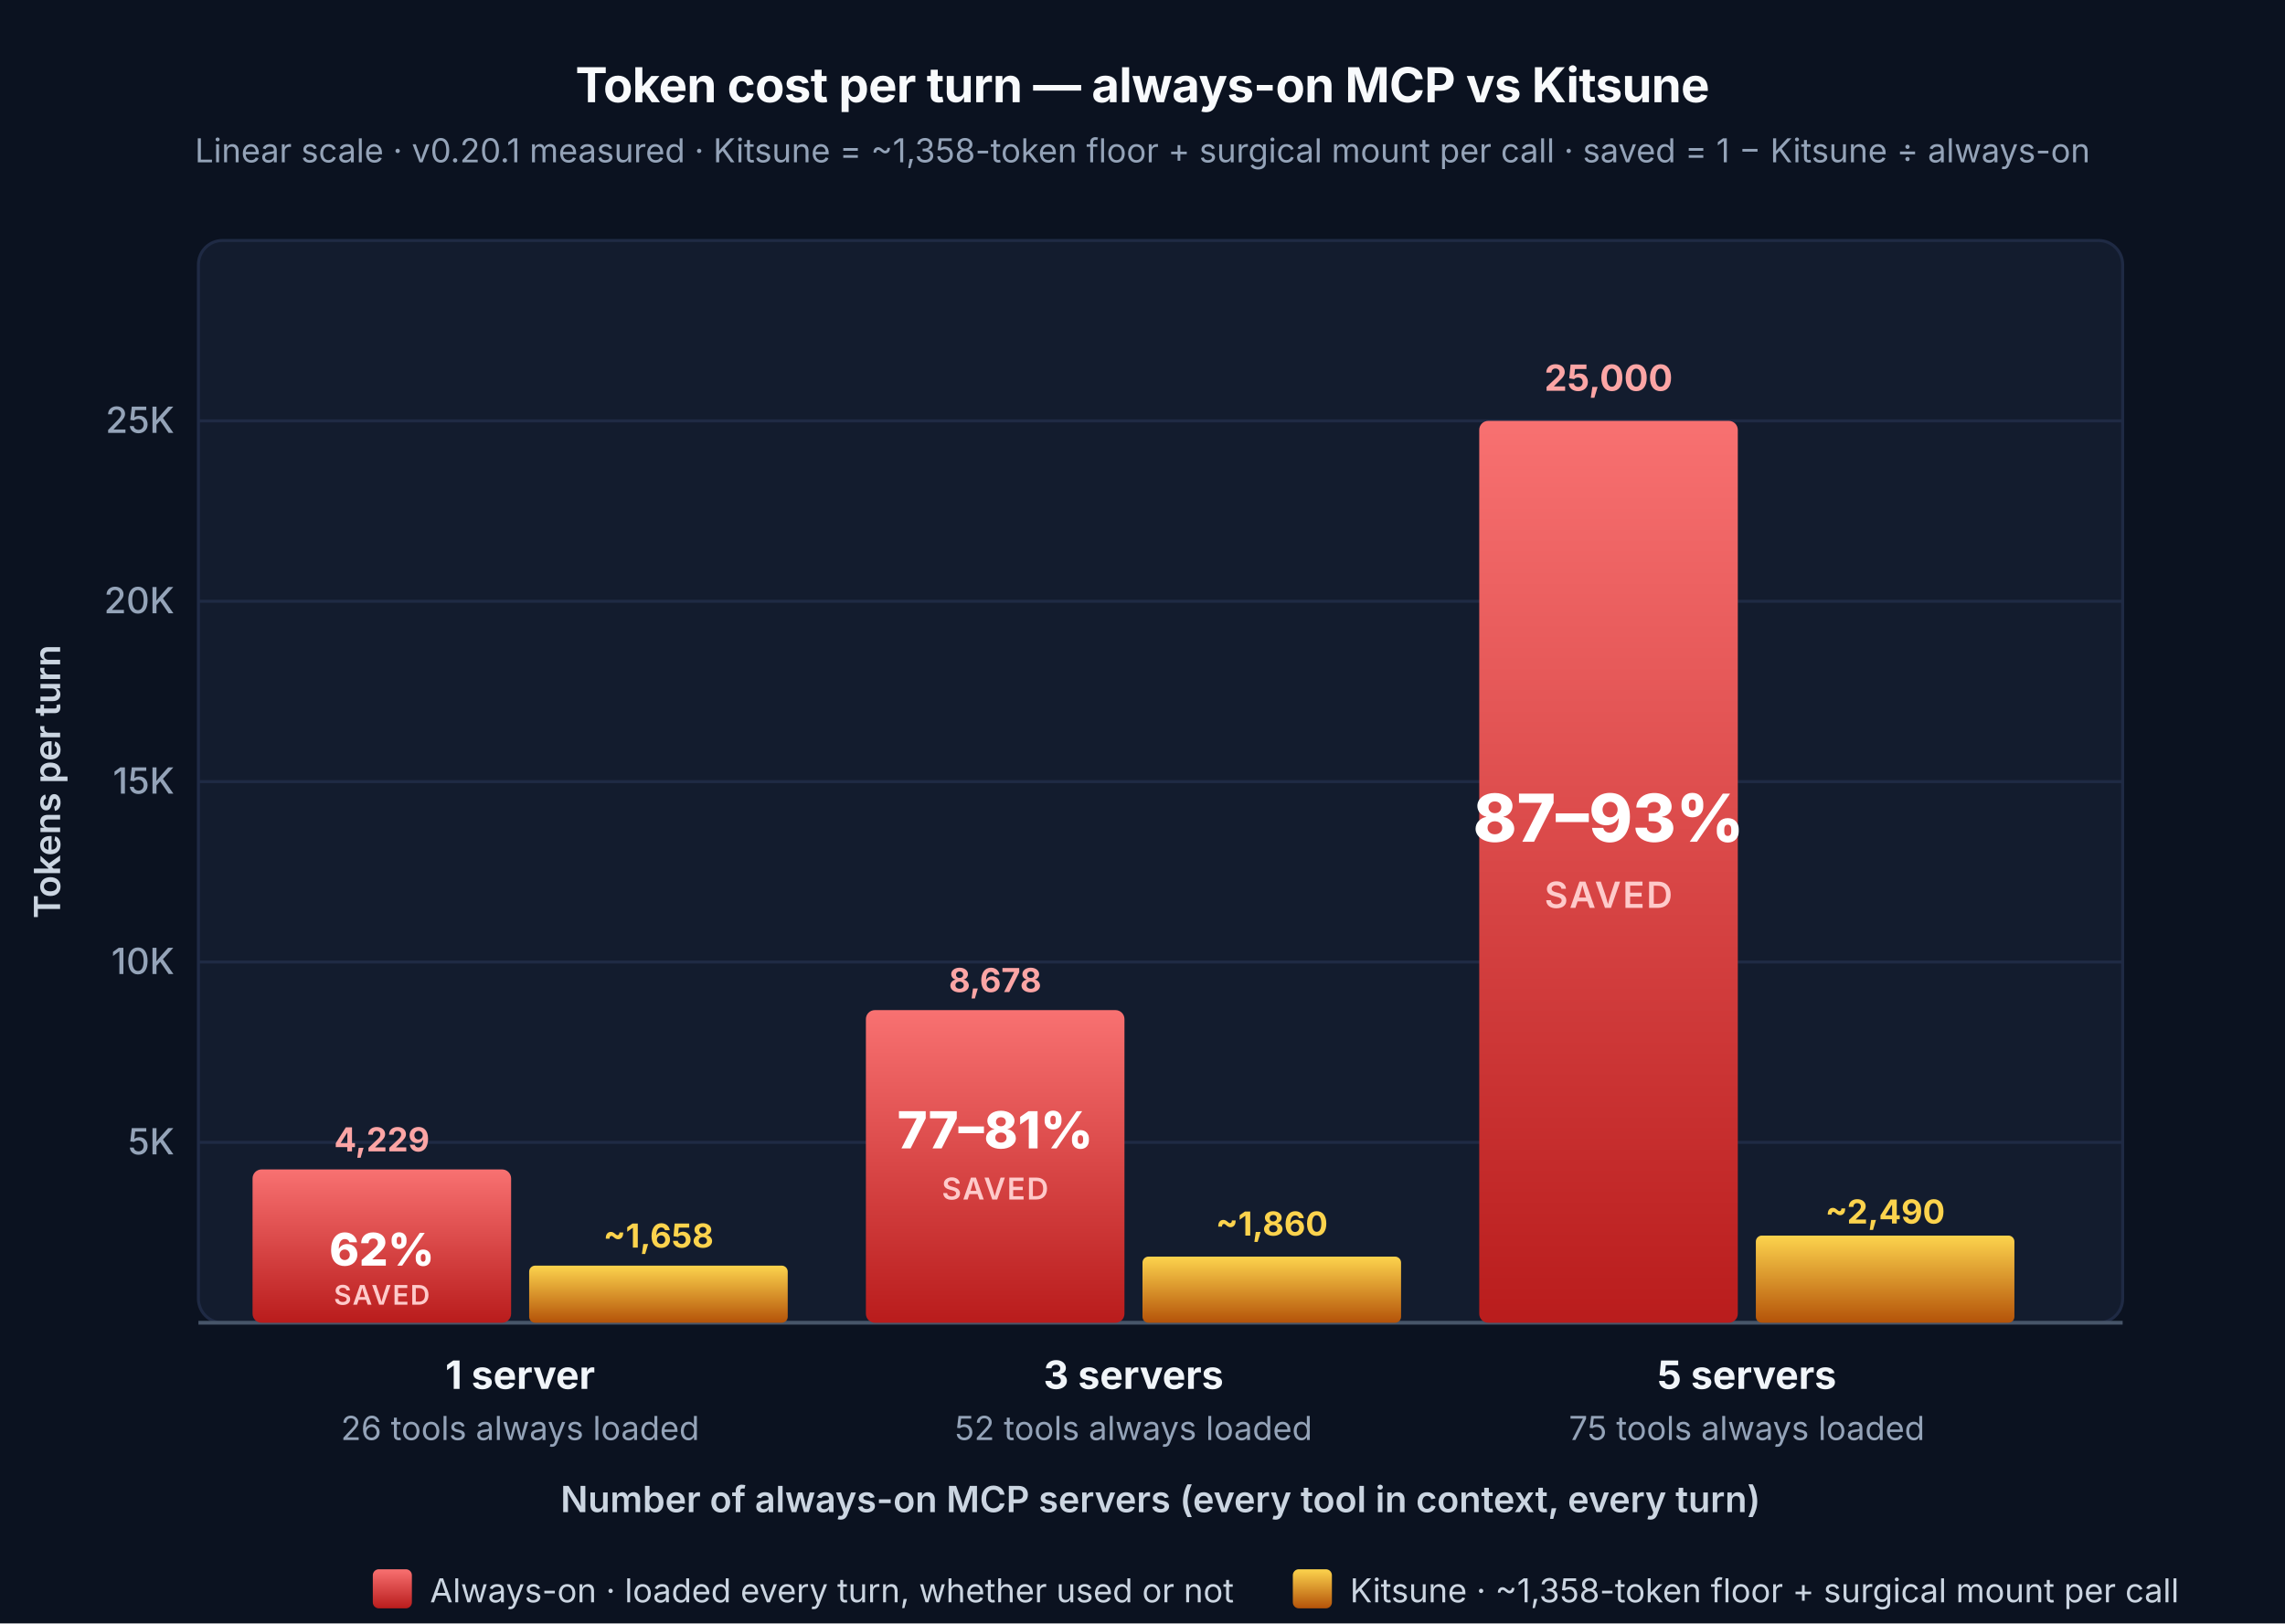
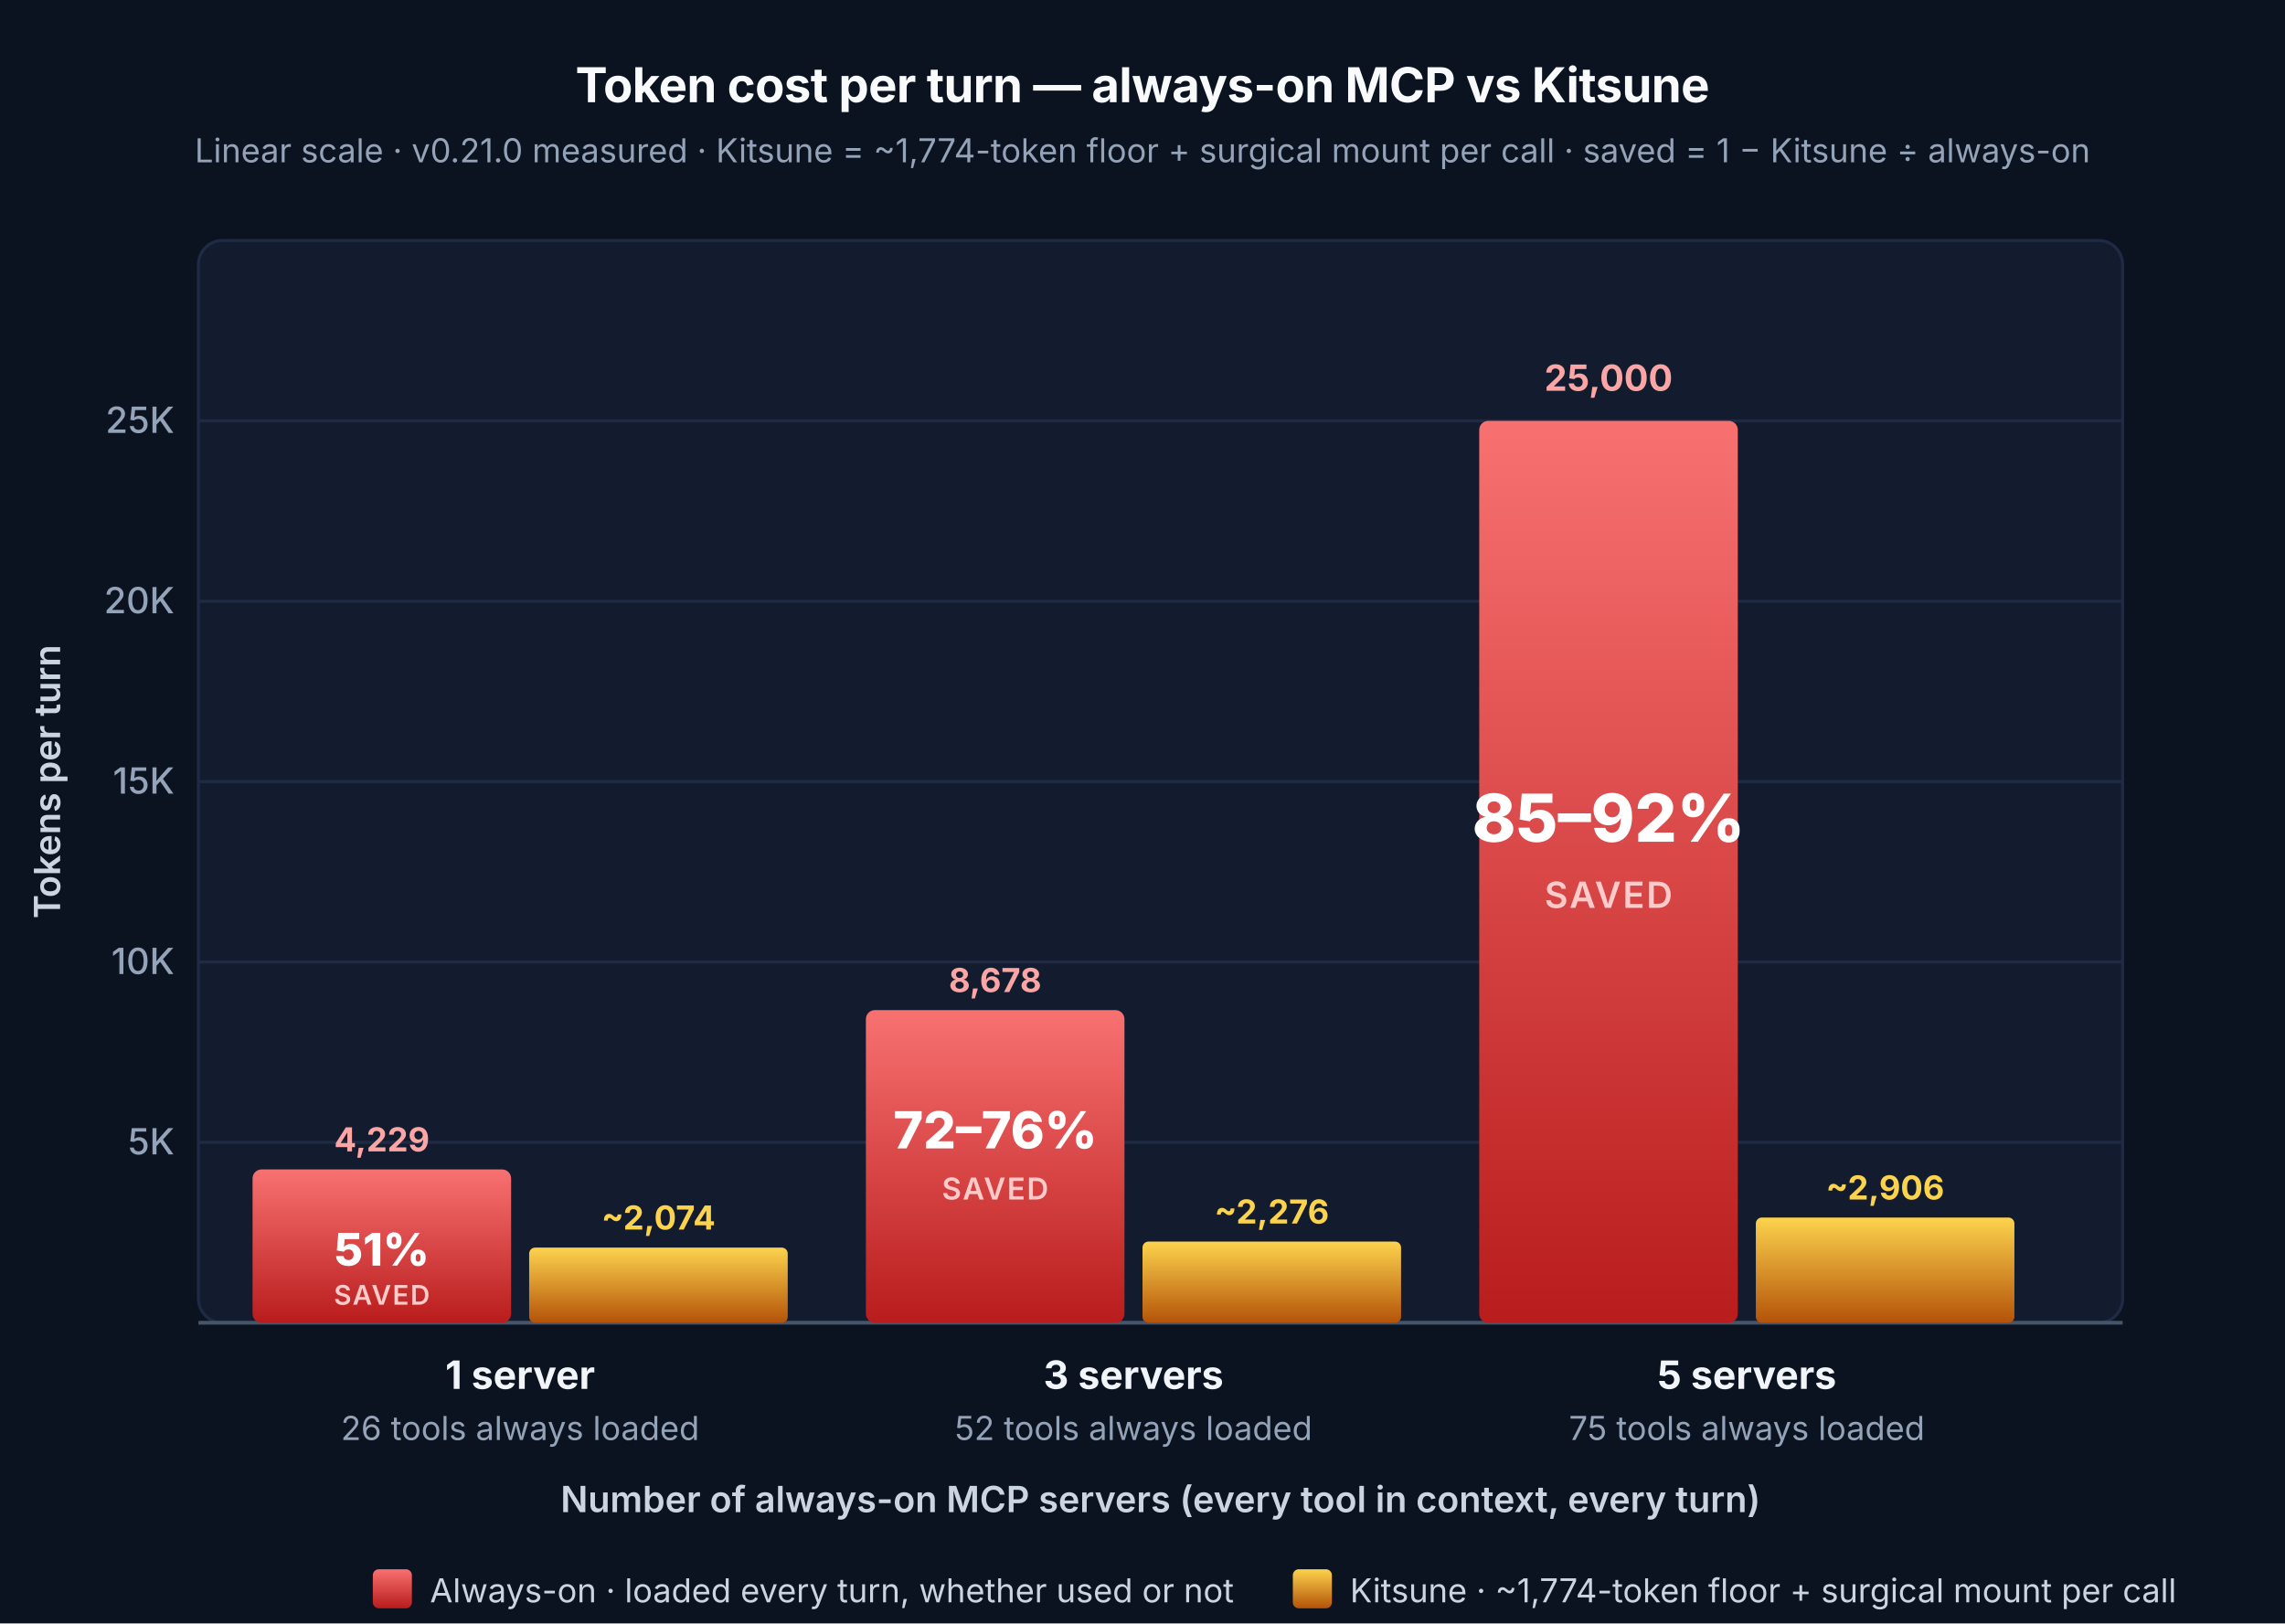
<svg xmlns="http://www.w3.org/2000/svg" width="760" height="540" viewBox="0 0 760 540" font-family="-apple-system,BlinkMacSystemFont,'Segoe UI Variable','Segoe UI',system-ui,Inter,Roboto,Helvetica,Arial,sans-serif" role="img" aria-labelledby="costTitle costDesc">
  <defs>
    <linearGradient id="gRed" x1="0" y1="0" x2="0" y2="1">
      <stop offset="0%" stop-color="#f87171" />
      <stop offset="100%" stop-color="#b91c1c" />
    </linearGradient>
    <linearGradient id="gAmber" x1="0" y1="0" x2="0" y2="1">
      <stop offset="0%" stop-color="#fcd34d" />
      <stop offset="100%" stop-color="#b45309" />
    </linearGradient>
    <style>
      .bg        { fill: #0b1220 }
      .chartbg   { fill: #131c2e; stroke: #1f2a44; stroke-width: 1 }
      .gridline  { stroke: #1f2a44; stroke-width: 1 }
      .baseline  { stroke: #475569; stroke-width: 1.25 }
      .axlabel   { fill: #94a3b8; font-weight: 500 }
      .axtitle   { fill: #cbd5e1; font-weight: 600 }
      .title     { fill: #f8fafc; letter-spacing: -0.01em }
      .sub       { fill: #94a3b8 }
      .grouplbl  { fill: #f1f5f9; font-weight: 700 }
      .groupsub  { fill: #94a3b8 }
      .vallabel-r{ fill: #fca5a5; font-weight: 700 }
      .vallabel-a{ fill: #fcd34d; font-weight: 700 }
      .savings-l { fill: #ffffff; font-weight: 800 }
      .savings-s { fill: #fecaca; font-weight: 600; letter-spacing: 0.05em }
      .legendlbl { fill: #cbd5e1 }
    </style>
  </defs>
  <rect width="760" height="540" class="bg" />
  <text x="380" y="34" text-anchor="middle" class="title" font-size="16" font-weight="700">
    Token cost per turn — always-on MCP vs Kitsune
  </text>
  <text x="380" y="54" text-anchor="middle" class="sub" font-size="11">
-     Linear scale  ·  v0.20.1 measured  ·  Kitsune = ~1,358-token floor + surgical mount per call  ·  saved = 1 − Kitsune ÷ always-on
+     Linear scale  ·  v0.21.0 measured  ·  Kitsune = ~1,774-token floor + surgical mount per call  ·  saved = 1 − Kitsune ÷ always-on
  </text>
  <rect x="66" y="80" width="640" height="360" rx="8" class="chartbg" />
  <g class="gridline">
    <line x1="66" y1="380" x2="706" y2="380" />
    <line x1="66" y1="320" x2="706" y2="320" />
    <line x1="66" y1="260" x2="706" y2="260" />
    <line x1="66" y1="200" x2="706" y2="200" />
    <line x1="66" y1="140" x2="706" y2="140" />
  </g>
  <g class="axlabel" font-size="12" text-anchor="end">
    <text x="58" y="384">5K</text>
    <text x="58" y="324">10K</text>
    <text x="58" y="264">15K</text>
    <text x="58" y="204">20K</text>
    <text x="58" y="144">25K</text>
  </g>
  <text transform="translate(20, 260) rotate(-90)" text-anchor="middle" class="axtitle" font-size="12">Tokens per turn</text>
  <line x1="66" y1="440" x2="706" y2="440" class="baseline" />
  <text x="127" y="383" text-anchor="middle" class="vallabel-r" font-size="11">4,229</text>
  <rect x="84" y="389" width="86" height="51" fill="url(#gRed)" rx="3" />
-   <text x="127" y="421" text-anchor="middle" class="savings-l" font-size="15">62%</text>
+   <text x="127" y="421" text-anchor="middle" class="savings-l" font-size="15">51%</text>
  <text x="127" y="434" text-anchor="middle" class="savings-s" font-size="9">SAVED</text>
-   <text x="219" y="415" text-anchor="middle" class="vallabel-a" font-size="11">~1,658</text>
-   <rect x="176" y="421" width="86" height="19" fill="url(#gAmber)" rx="2" />
+   <text x="219" y="409" text-anchor="middle" class="vallabel-a" font-size="11">~2,074</text>
+   <rect x="176" y="415" width="86" height="25" fill="url(#gAmber)" rx="2" />
  <text x="173" y="462" text-anchor="middle" class="grouplbl" font-size="13">1 server</text>
  <text x="173" y="479" text-anchor="middle" class="groupsub" font-size="11">26 tools always loaded</text>
  <text x="331" y="330" text-anchor="middle" class="vallabel-r" font-size="11">8,678</text>
  <rect x="288" y="336" width="86" height="104" fill="url(#gRed)" rx="3" />
-   <text x="331" y="382" text-anchor="middle" class="savings-l" font-size="17">77–81%</text>
+   <text x="331" y="382" text-anchor="middle" class="savings-l" font-size="17">72–76%</text>
  <text x="331" y="399" text-anchor="middle" class="savings-s" font-size="10">SAVED</text>
-   <text x="423" y="411" text-anchor="middle" class="vallabel-a" font-size="11">~1,860</text>
-   <rect x="380" y="418" width="86" height="22" fill="url(#gAmber)" rx="2" />
+   <text x="423" y="407" text-anchor="middle" class="vallabel-a" font-size="11">~2,276</text>
+   <rect x="380" y="413" width="86" height="27" fill="url(#gAmber)" rx="2" />
  <text x="377" y="462" text-anchor="middle" class="grouplbl" font-size="13">3 servers</text>
  <text x="377" y="479" text-anchor="middle" class="groupsub" font-size="11">52 tools always loaded</text>
  <text x="535" y="130" text-anchor="middle" class="vallabel-r" font-size="12" font-weight="700">25,000</text>
  <rect x="492" y="140" width="86" height="300" fill="url(#gRed)" rx="3" />
-   <text x="535" y="280" text-anchor="middle" class="savings-l" font-size="22">87–93%</text>
+   <text x="535" y="280" text-anchor="middle" class="savings-l" font-size="22">85–92%</text>
  <text x="535" y="302" text-anchor="middle" class="savings-s" font-size="12">SAVED</text>
-   <text x="627" y="407" text-anchor="middle" class="vallabel-a" font-size="11">~2,490</text>
-   <rect x="584" y="411" width="86" height="29" fill="url(#gAmber)" rx="2" />
+   <text x="627" y="399" text-anchor="middle" class="vallabel-a" font-size="11">~2,906</text>
+   <rect x="584" y="405" width="86" height="35" fill="url(#gAmber)" rx="2" />
  <text x="581" y="462" text-anchor="middle" class="grouplbl" font-size="13">5 servers</text>
  <text x="581" y="479" text-anchor="middle" class="groupsub" font-size="11">75 tools always loaded</text>
  <text x="386" y="503" text-anchor="middle" class="axtitle" font-size="12">
    Number of always-on MCP servers  (every tool in context, every turn)
  </text>
  <g>
    <rect x="124" y="522" width="13" height="13" rx="2" fill="url(#gRed)" />
    <text x="143" y="533" class="legendlbl" font-size="11">
      Always-on  ·  loaded every turn, whether used or not
    </text>
    <rect x="430" y="522" width="13" height="13" rx="2" fill="url(#gAmber)" />
    <text x="449" y="533" class="legendlbl" font-size="11">
-       Kitsune  ·  ~1,358-token floor + surgical mount per call
+       Kitsune  ·  ~1,774-token floor + surgical mount per call
    </text>
  </g>
</svg>
